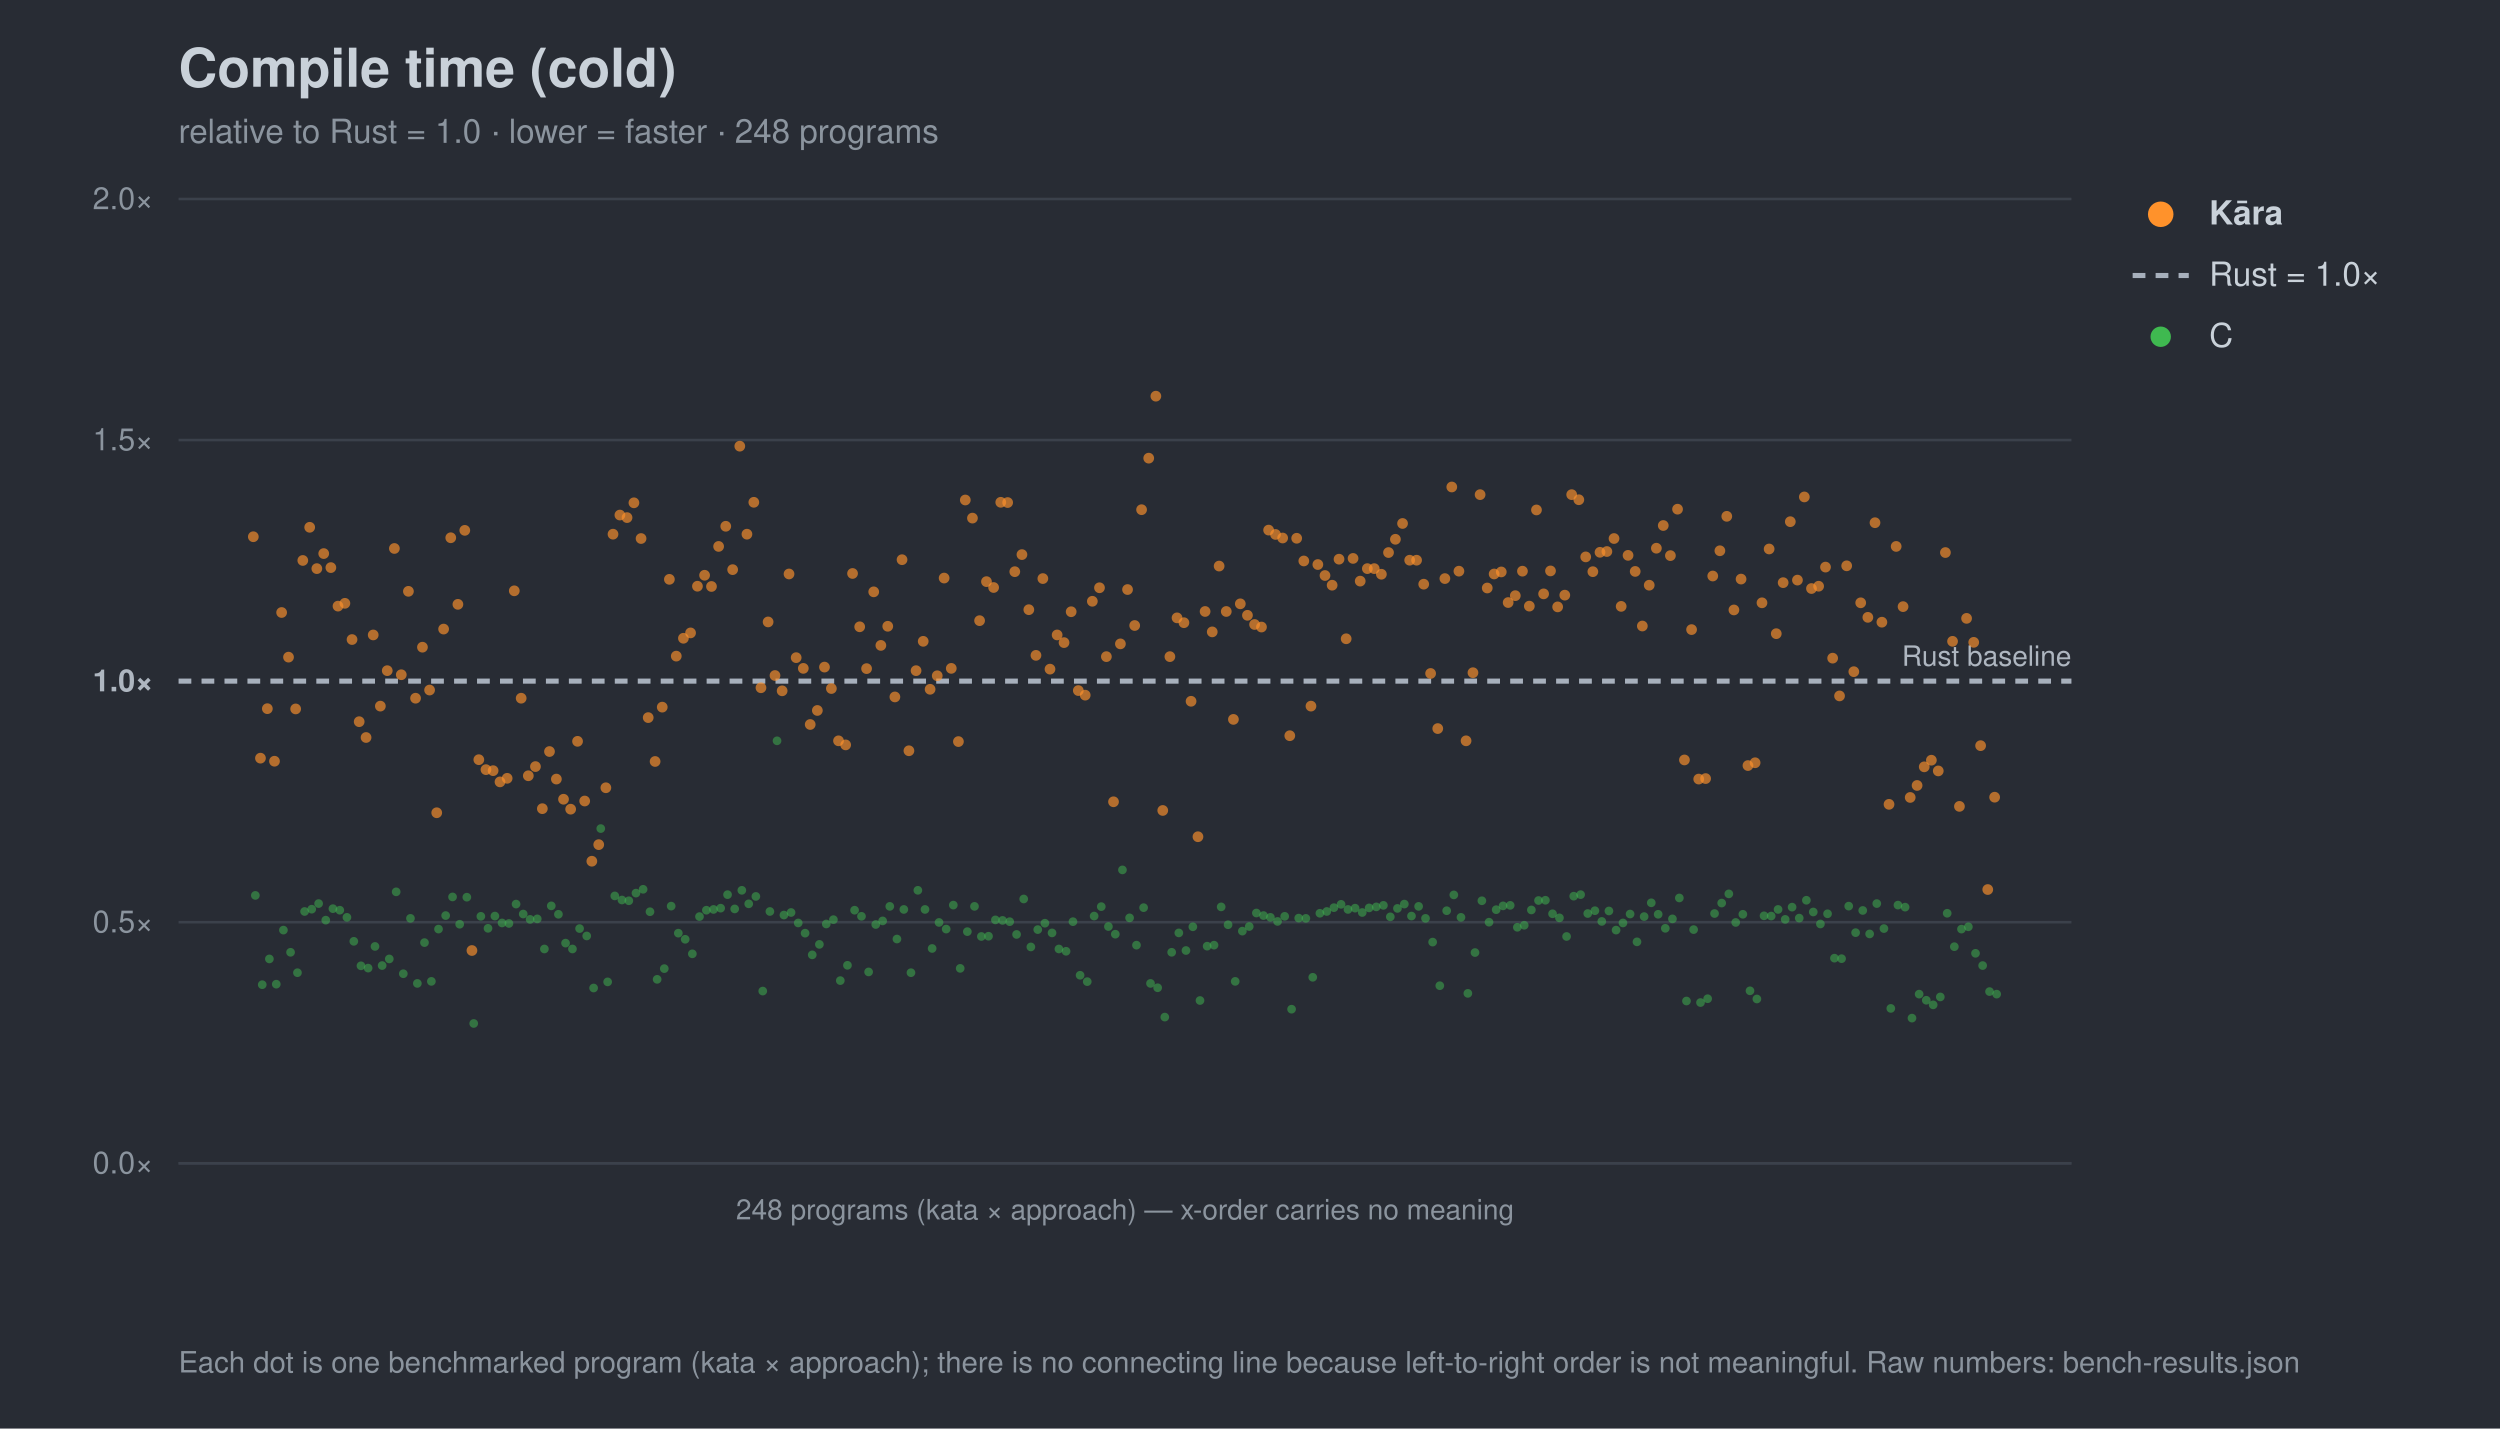
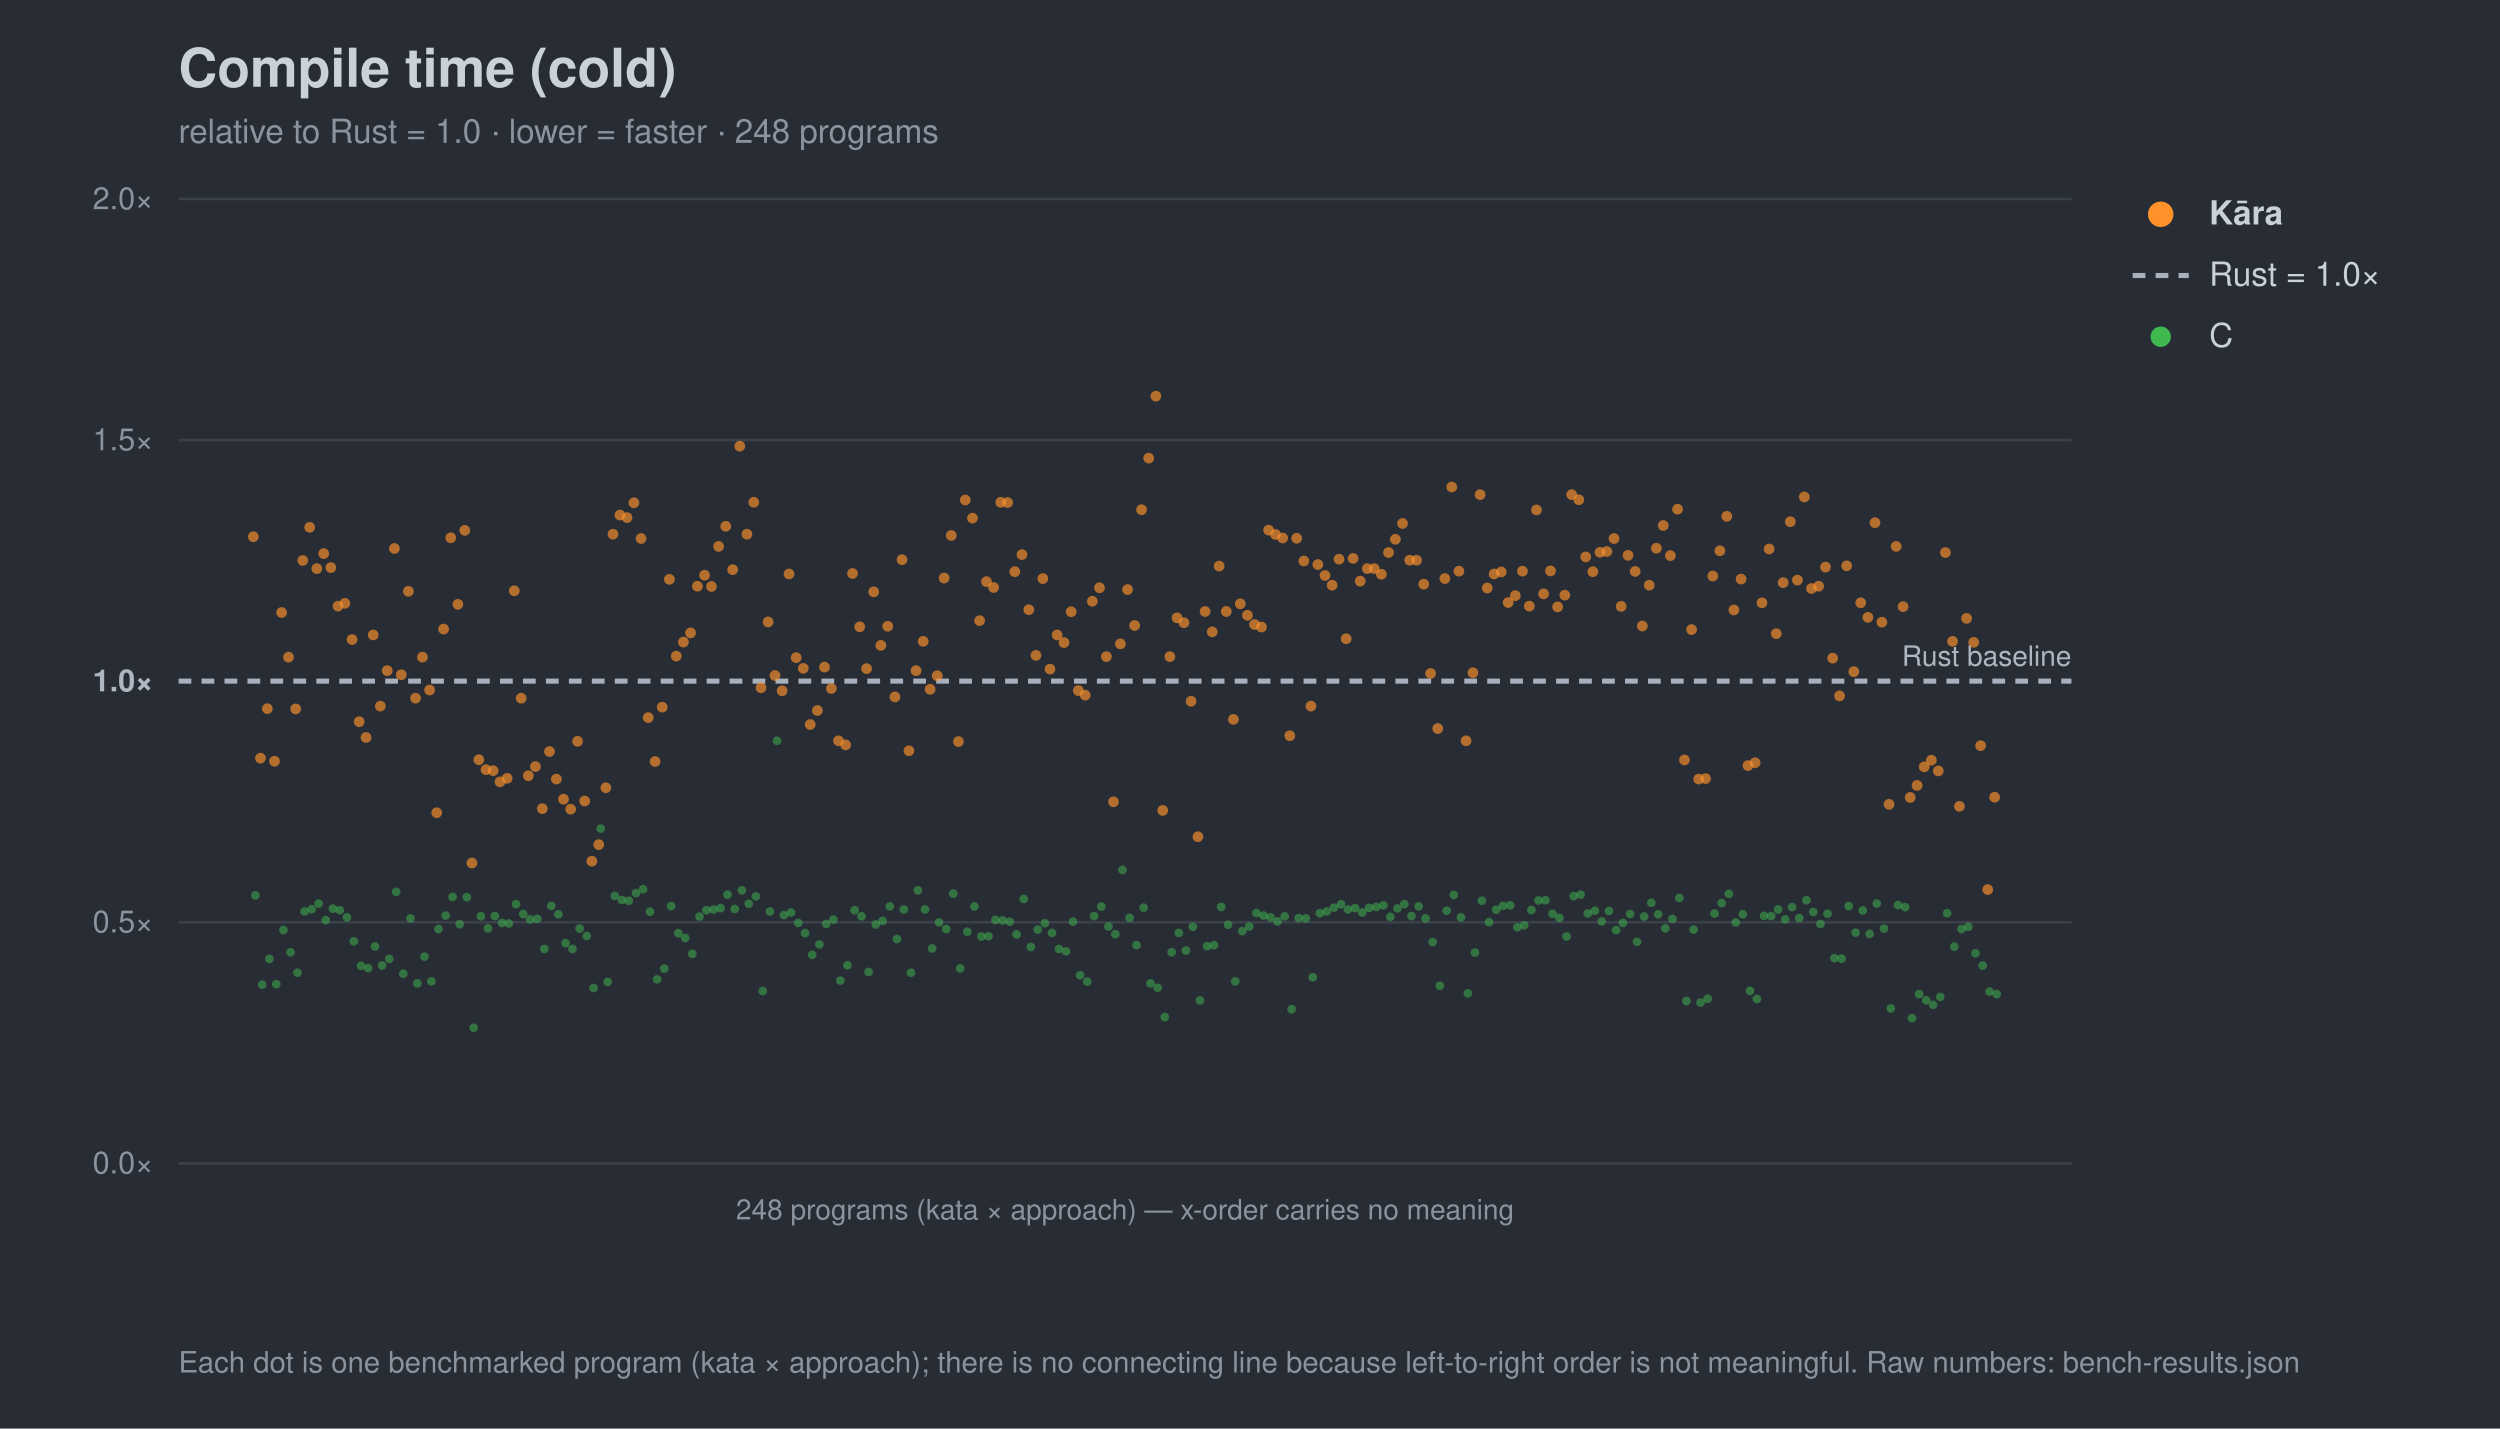
<svg xmlns="http://www.w3.org/2000/svg" width="980" height="560" viewBox="0 0 980 560" font-family="-apple-system,Segoe UI,Helvetica,Arial,sans-serif">
  <rect width="980" height="560" fill="#282c34" />
  <text x="70" y="34" font-size="21" font-weight="700" fill="#c9d1d9">Compile time (cold)</text>
  <text x="70" y="56" font-size="13" fill="#8b949e">relative to Rust = 1.0 · lower = faster · 248 programs</text>
  <line x1="70" y1="456.0" x2="812" y2="456.0" stroke="#3b414b" stroke-width="1" />
  <text x="60" y="460.0" font-size="12" text-anchor="end" fill="#8b949e">0.0×</text>
  <line x1="70" y1="361.5" x2="812" y2="361.5" stroke="#3b414b" stroke-width="1" />
  <text x="60" y="365.5" font-size="12" text-anchor="end" fill="#8b949e">0.5×</text>
  <line x1="70" y1="267.0" x2="812" y2="267.0" stroke="#a7b0bc" stroke-width="2" stroke-dasharray="5 4" />
  <text x="60" y="271.0" font-size="12" text-anchor="end" fill="#aeb6c0" font-weight="700">1.0×</text>
  <line x1="70" y1="172.5" x2="812" y2="172.5" stroke="#3b414b" stroke-width="1" />
  <text x="60" y="176.5" font-size="12" text-anchor="end" fill="#8b949e">1.5×</text>
  <line x1="70" y1="78.0" x2="812" y2="78.0" stroke="#3b414b" stroke-width="1" />
  <text x="60" y="82.0" font-size="12" text-anchor="end" fill="#8b949e">2.0×</text>
  <text x="812" y="261.0" font-size="11" text-anchor="end" fill="#aeb6c0">Rust baseline</text>
  <line x1="70" y1="456" x2="812" y2="456" stroke="#3b414b" />
  <text x="441.0" y="478" font-size="11" text-anchor="middle" fill="#8b949e">248 programs (kata × approach) — x-order carries no meaning</text>
  <circle cx="100.1" cy="351.0" r="1.7" fill="#3fb950" opacity="0.5" />
  <circle cx="102.8" cy="386.0" r="1.7" fill="#3fb950" opacity="0.5" />
  <circle cx="105.6" cy="375.9" r="1.7" fill="#3fb950" opacity="0.5" />
  <circle cx="108.3" cy="385.8" r="1.7" fill="#3fb950" opacity="0.5" />
  <circle cx="111.1" cy="364.6" r="1.7" fill="#3fb950" opacity="0.5" />
  <circle cx="113.9" cy="373.3" r="1.7" fill="#3fb950" opacity="0.5" />
  <circle cx="116.6" cy="381.3" r="1.7" fill="#3fb950" opacity="0.5" />
  <circle cx="119.4" cy="357.3" r="1.7" fill="#3fb950" opacity="0.5" />
  <circle cx="122.2" cy="356.4" r="1.7" fill="#3fb950" opacity="0.5" />
  <circle cx="124.9" cy="354.2" r="1.7" fill="#3fb950" opacity="0.5" />
  <circle cx="127.7" cy="360.7" r="1.7" fill="#3fb950" opacity="0.5" />
  <circle cx="130.5" cy="356.2" r="1.7" fill="#3fb950" opacity="0.5" />
  <circle cx="133.2" cy="356.8" r="1.7" fill="#3fb950" opacity="0.5" />
  <circle cx="136.0" cy="359.6" r="1.7" fill="#3fb950" opacity="0.5" />
  <circle cx="138.7" cy="369.0" r="1.7" fill="#3fb950" opacity="0.5" />
  <circle cx="141.5" cy="378.6" r="1.7" fill="#3fb950" opacity="0.5" />
  <circle cx="144.3" cy="379.5" r="1.7" fill="#3fb950" opacity="0.5" />
  <circle cx="147.0" cy="371.0" r="1.7" fill="#3fb950" opacity="0.5" />
  <circle cx="149.8" cy="378.5" r="1.7" fill="#3fb950" opacity="0.5" />
  <circle cx="152.6" cy="375.9" r="1.7" fill="#3fb950" opacity="0.5" />
  <circle cx="155.3" cy="349.6" r="1.7" fill="#3fb950" opacity="0.5" />
  <circle cx="158.1" cy="381.7" r="1.7" fill="#3fb950" opacity="0.5" />
  <circle cx="160.9" cy="360.0" r="1.7" fill="#3fb950" opacity="0.5" />
  <circle cx="163.6" cy="385.5" r="1.7" fill="#3fb950" opacity="0.5" />
-   <circle cx="166.4" cy="369.5" r="1.7" fill="#3fb950" opacity="0.5" />
+   <circle cx="166.4" cy="375.0" r="1.7" fill="#3fb950" opacity="0.5" />
  <circle cx="169.1" cy="384.7" r="1.7" fill="#3fb950" opacity="0.5" />
  <circle cx="171.9" cy="364.2" r="1.7" fill="#3fb950" opacity="0.5" />
  <circle cx="174.7" cy="358.9" r="1.7" fill="#3fb950" opacity="0.5" />
  <circle cx="177.4" cy="351.6" r="1.7" fill="#3fb950" opacity="0.5" />
  <circle cx="180.2" cy="362.3" r="1.7" fill="#3fb950" opacity="0.5" />
  <circle cx="183.0" cy="351.7" r="1.7" fill="#3fb950" opacity="0.5" />
-   <circle cx="185.7" cy="401.2" r="1.7" fill="#3fb950" opacity="0.5" />
+   <circle cx="185.7" cy="402.9" r="1.7" fill="#3fb950" opacity="0.5" />
  <circle cx="188.5" cy="359.2" r="1.7" fill="#3fb950" opacity="0.5" />
  <circle cx="191.3" cy="363.9" r="1.7" fill="#3fb950" opacity="0.5" />
  <circle cx="194.0" cy="359.1" r="1.7" fill="#3fb950" opacity="0.5" />
  <circle cx="196.8" cy="361.8" r="1.7" fill="#3fb950" opacity="0.5" />
  <circle cx="199.5" cy="362.0" r="1.7" fill="#3fb950" opacity="0.5" />
  <circle cx="202.3" cy="354.4" r="1.7" fill="#3fb950" opacity="0.5" />
  <circle cx="205.1" cy="358.3" r="1.7" fill="#3fb950" opacity="0.5" />
  <circle cx="207.8" cy="360.4" r="1.7" fill="#3fb950" opacity="0.5" />
  <circle cx="210.6" cy="360.2" r="1.7" fill="#3fb950" opacity="0.5" />
  <circle cx="213.4" cy="372.0" r="1.7" fill="#3fb950" opacity="0.5" />
  <circle cx="216.1" cy="355.1" r="1.7" fill="#3fb950" opacity="0.5" />
  <circle cx="218.9" cy="358.4" r="1.7" fill="#3fb950" opacity="0.5" />
  <circle cx="221.7" cy="369.7" r="1.7" fill="#3fb950" opacity="0.5" />
  <circle cx="224.4" cy="372.0" r="1.7" fill="#3fb950" opacity="0.5" />
  <circle cx="227.2" cy="364.0" r="1.7" fill="#3fb950" opacity="0.5" />
  <circle cx="230.0" cy="366.9" r="1.7" fill="#3fb950" opacity="0.5" />
  <circle cx="232.7" cy="387.3" r="1.7" fill="#3fb950" opacity="0.5" />
  <circle cx="235.5" cy="324.8" r="1.7" fill="#3fb950" opacity="0.5" />
  <circle cx="238.2" cy="384.9" r="1.7" fill="#3fb950" opacity="0.5" />
  <circle cx="241.0" cy="351.2" r="1.7" fill="#3fb950" opacity="0.5" />
  <circle cx="243.8" cy="352.8" r="1.7" fill="#3fb950" opacity="0.5" />
  <circle cx="246.5" cy="353.1" r="1.7" fill="#3fb950" opacity="0.5" />
  <circle cx="249.3" cy="350.1" r="1.7" fill="#3fb950" opacity="0.5" />
  <circle cx="252.1" cy="348.6" r="1.7" fill="#3fb950" opacity="0.5" />
  <circle cx="254.8" cy="357.4" r="1.7" fill="#3fb950" opacity="0.5" />
  <circle cx="257.6" cy="383.9" r="1.7" fill="#3fb950" opacity="0.5" />
  <circle cx="260.4" cy="379.7" r="1.7" fill="#3fb950" opacity="0.5" />
  <circle cx="263.1" cy="355.2" r="1.7" fill="#3fb950" opacity="0.5" />
  <circle cx="265.9" cy="365.8" r="1.7" fill="#3fb950" opacity="0.5" />
-   <circle cx="268.6" cy="368.2" r="1.7" fill="#3fb950" opacity="0.5" />
+   <circle cx="268.6" cy="367.7" r="1.7" fill="#3fb950" opacity="0.5" />
  <circle cx="271.4" cy="373.9" r="1.7" fill="#3fb950" opacity="0.5" />
  <circle cx="274.2" cy="359.3" r="1.7" fill="#3fb950" opacity="0.5" />
  <circle cx="276.9" cy="356.8" r="1.7" fill="#3fb950" opacity="0.5" />
  <circle cx="279.7" cy="356.5" r="1.7" fill="#3fb950" opacity="0.5" />
  <circle cx="282.5" cy="356.0" r="1.7" fill="#3fb950" opacity="0.5" />
  <circle cx="285.2" cy="350.7" r="1.7" fill="#3fb950" opacity="0.5" />
  <circle cx="288.0" cy="356.3" r="1.7" fill="#3fb950" opacity="0.5" />
  <circle cx="290.8" cy="349.0" r="1.7" fill="#3fb950" opacity="0.5" />
  <circle cx="293.5" cy="354.3" r="1.7" fill="#3fb950" opacity="0.5" />
  <circle cx="296.3" cy="351.4" r="1.7" fill="#3fb950" opacity="0.5" />
  <circle cx="299.0" cy="388.5" r="1.7" fill="#3fb950" opacity="0.5" />
  <circle cx="301.8" cy="357.3" r="1.7" fill="#3fb950" opacity="0.5" />
  <circle cx="304.6" cy="290.4" r="1.7" fill="#3fb950" opacity="0.5" />
  <circle cx="307.3" cy="358.7" r="1.7" fill="#3fb950" opacity="0.5" />
  <circle cx="310.1" cy="357.7" r="1.7" fill="#3fb950" opacity="0.5" />
  <circle cx="312.9" cy="361.8" r="1.7" fill="#3fb950" opacity="0.5" />
  <circle cx="315.6" cy="365.8" r="1.7" fill="#3fb950" opacity="0.5" />
  <circle cx="318.4" cy="374.3" r="1.7" fill="#3fb950" opacity="0.5" />
  <circle cx="321.2" cy="370.2" r="1.7" fill="#3fb950" opacity="0.5" />
  <circle cx="323.9" cy="362.2" r="1.7" fill="#3fb950" opacity="0.5" />
  <circle cx="326.7" cy="360.5" r="1.7" fill="#3fb950" opacity="0.5" />
  <circle cx="329.4" cy="384.4" r="1.7" fill="#3fb950" opacity="0.5" />
  <circle cx="332.2" cy="378.4" r="1.7" fill="#3fb950" opacity="0.5" />
  <circle cx="335.0" cy="356.8" r="1.7" fill="#3fb950" opacity="0.5" />
  <circle cx="337.7" cy="359.2" r="1.7" fill="#3fb950" opacity="0.5" />
  <circle cx="340.5" cy="381.0" r="1.7" fill="#3fb950" opacity="0.5" />
  <circle cx="343.3" cy="362.4" r="1.7" fill="#3fb950" opacity="0.5" />
  <circle cx="346.0" cy="361.0" r="1.7" fill="#3fb950" opacity="0.5" />
  <circle cx="348.8" cy="355.3" r="1.7" fill="#3fb950" opacity="0.5" />
  <circle cx="351.6" cy="368.1" r="1.7" fill="#3fb950" opacity="0.5" />
  <circle cx="354.3" cy="356.5" r="1.7" fill="#3fb950" opacity="0.5" />
  <circle cx="357.1" cy="381.3" r="1.7" fill="#3fb950" opacity="0.5" />
  <circle cx="359.8" cy="349.0" r="1.7" fill="#3fb950" opacity="0.5" />
  <circle cx="362.6" cy="356.5" r="1.7" fill="#3fb950" opacity="0.5" />
  <circle cx="365.4" cy="371.8" r="1.7" fill="#3fb950" opacity="0.5" />
  <circle cx="368.1" cy="361.6" r="1.7" fill="#3fb950" opacity="0.5" />
  <circle cx="370.9" cy="364.2" r="1.7" fill="#3fb950" opacity="0.5" />
-   <circle cx="373.7" cy="354.8" r="1.7" fill="#3fb950" opacity="0.5" />
+   <circle cx="373.7" cy="350.3" r="1.7" fill="#3fb950" opacity="0.5" />
  <circle cx="376.4" cy="379.6" r="1.7" fill="#3fb950" opacity="0.5" />
  <circle cx="379.2" cy="365.2" r="1.7" fill="#3fb950" opacity="0.5" />
  <circle cx="382.0" cy="355.3" r="1.7" fill="#3fb950" opacity="0.5" />
  <circle cx="384.7" cy="367.1" r="1.7" fill="#3fb950" opacity="0.5" />
  <circle cx="387.5" cy="367.0" r="1.7" fill="#3fb950" opacity="0.5" />
  <circle cx="390.2" cy="360.6" r="1.7" fill="#3fb950" opacity="0.5" />
  <circle cx="393.0" cy="360.8" r="1.7" fill="#3fb950" opacity="0.5" />
  <circle cx="395.8" cy="361.3" r="1.7" fill="#3fb950" opacity="0.5" />
  <circle cx="398.5" cy="366.3" r="1.7" fill="#3fb950" opacity="0.5" />
  <circle cx="401.3" cy="352.4" r="1.7" fill="#3fb950" opacity="0.5" />
  <circle cx="404.1" cy="371.2" r="1.7" fill="#3fb950" opacity="0.5" />
  <circle cx="406.8" cy="364.4" r="1.7" fill="#3fb950" opacity="0.5" />
  <circle cx="409.6" cy="361.9" r="1.7" fill="#3fb950" opacity="0.5" />
  <circle cx="412.4" cy="365.7" r="1.7" fill="#3fb950" opacity="0.5" />
  <circle cx="415.1" cy="372.0" r="1.7" fill="#3fb950" opacity="0.5" />
  <circle cx="417.9" cy="372.9" r="1.7" fill="#3fb950" opacity="0.5" />
  <circle cx="420.6" cy="361.3" r="1.7" fill="#3fb950" opacity="0.5" />
  <circle cx="423.4" cy="382.3" r="1.7" fill="#3fb950" opacity="0.5" />
  <circle cx="426.2" cy="384.8" r="1.7" fill="#3fb950" opacity="0.5" />
  <circle cx="428.9" cy="359.1" r="1.7" fill="#3fb950" opacity="0.5" />
  <circle cx="431.7" cy="355.4" r="1.7" fill="#3fb950" opacity="0.5" />
  <circle cx="434.5" cy="363.2" r="1.7" fill="#3fb950" opacity="0.5" />
  <circle cx="437.2" cy="366.2" r="1.7" fill="#3fb950" opacity="0.5" />
  <circle cx="440.0" cy="341.0" r="1.7" fill="#3fb950" opacity="0.5" />
  <circle cx="442.8" cy="359.8" r="1.7" fill="#3fb950" opacity="0.5" />
  <circle cx="445.5" cy="370.5" r="1.7" fill="#3fb950" opacity="0.5" />
  <circle cx="448.3" cy="355.8" r="1.7" fill="#3fb950" opacity="0.5" />
  <circle cx="451.0" cy="385.5" r="1.7" fill="#3fb950" opacity="0.5" />
  <circle cx="453.8" cy="387.2" r="1.7" fill="#3fb950" opacity="0.5" />
  <circle cx="456.6" cy="398.7" r="1.7" fill="#3fb950" opacity="0.5" />
  <circle cx="459.3" cy="373.3" r="1.7" fill="#3fb950" opacity="0.5" />
  <circle cx="462.1" cy="365.7" r="1.7" fill="#3fb950" opacity="0.5" />
  <circle cx="464.9" cy="372.6" r="1.7" fill="#3fb950" opacity="0.5" />
  <circle cx="467.6" cy="363.3" r="1.7" fill="#3fb950" opacity="0.5" />
  <circle cx="470.4" cy="392.2" r="1.7" fill="#3fb950" opacity="0.5" />
  <circle cx="473.2" cy="370.9" r="1.7" fill="#3fb950" opacity="0.5" />
  <circle cx="475.9" cy="370.5" r="1.7" fill="#3fb950" opacity="0.5" />
  <circle cx="478.7" cy="355.5" r="1.7" fill="#3fb950" opacity="0.5" />
  <circle cx="481.4" cy="362.5" r="1.7" fill="#3fb950" opacity="0.5" />
  <circle cx="484.2" cy="384.7" r="1.7" fill="#3fb950" opacity="0.5" />
  <circle cx="487.0" cy="365.0" r="1.7" fill="#3fb950" opacity="0.5" />
  <circle cx="489.7" cy="363.2" r="1.7" fill="#3fb950" opacity="0.5" />
  <circle cx="492.5" cy="357.9" r="1.7" fill="#3fb950" opacity="0.5" />
  <circle cx="495.3" cy="358.9" r="1.7" fill="#3fb950" opacity="0.5" />
  <circle cx="498.0" cy="359.6" r="1.7" fill="#3fb950" opacity="0.5" />
  <circle cx="500.8" cy="361.2" r="1.7" fill="#3fb950" opacity="0.5" />
  <circle cx="503.6" cy="359.2" r="1.7" fill="#3fb950" opacity="0.5" />
  <circle cx="506.3" cy="395.6" r="1.7" fill="#3fb950" opacity="0.5" />
  <circle cx="509.1" cy="359.9" r="1.7" fill="#3fb950" opacity="0.5" />
  <circle cx="511.9" cy="360.0" r="1.7" fill="#3fb950" opacity="0.5" />
  <circle cx="514.6" cy="383.1" r="1.7" fill="#3fb950" opacity="0.5" />
  <circle cx="517.4" cy="358.0" r="1.7" fill="#3fb950" opacity="0.5" />
  <circle cx="520.1" cy="357.3" r="1.7" fill="#3fb950" opacity="0.5" />
  <circle cx="522.9" cy="355.8" r="1.7" fill="#3fb950" opacity="0.5" />
  <circle cx="525.7" cy="354.5" r="1.7" fill="#3fb950" opacity="0.5" />
  <circle cx="528.4" cy="356.5" r="1.7" fill="#3fb950" opacity="0.5" />
  <circle cx="531.2" cy="356.0" r="1.7" fill="#3fb950" opacity="0.5" />
  <circle cx="534.0" cy="357.7" r="1.7" fill="#3fb950" opacity="0.5" />
  <circle cx="536.7" cy="355.9" r="1.7" fill="#3fb950" opacity="0.5" />
  <circle cx="539.5" cy="355.5" r="1.7" fill="#3fb950" opacity="0.5" />
  <circle cx="542.3" cy="354.9" r="1.7" fill="#3fb950" opacity="0.5" />
  <circle cx="545.0" cy="359.4" r="1.7" fill="#3fb950" opacity="0.5" />
  <circle cx="547.8" cy="356.1" r="1.7" fill="#3fb950" opacity="0.5" />
  <circle cx="550.5" cy="354.4" r="1.7" fill="#3fb950" opacity="0.5" />
  <circle cx="553.3" cy="359.1" r="1.7" fill="#3fb950" opacity="0.5" />
  <circle cx="556.1" cy="355.3" r="1.7" fill="#3fb950" opacity="0.5" />
  <circle cx="558.8" cy="360.0" r="1.7" fill="#3fb950" opacity="0.5" />
  <circle cx="561.6" cy="369.3" r="1.7" fill="#3fb950" opacity="0.5" />
  <circle cx="564.4" cy="386.4" r="1.7" fill="#3fb950" opacity="0.5" />
  <circle cx="567.1" cy="357.0" r="1.7" fill="#3fb950" opacity="0.5" />
  <circle cx="569.9" cy="350.8" r="1.7" fill="#3fb950" opacity="0.5" />
  <circle cx="572.7" cy="359.6" r="1.7" fill="#3fb950" opacity="0.5" />
  <circle cx="575.4" cy="389.4" r="1.7" fill="#3fb950" opacity="0.5" />
  <circle cx="578.2" cy="373.4" r="1.7" fill="#3fb950" opacity="0.5" />
  <circle cx="580.9" cy="353.1" r="1.7" fill="#3fb950" opacity="0.5" />
  <circle cx="583.7" cy="361.5" r="1.7" fill="#3fb950" opacity="0.5" />
  <circle cx="586.5" cy="356.6" r="1.7" fill="#3fb950" opacity="0.5" />
  <circle cx="589.2" cy="355.1" r="1.7" fill="#3fb950" opacity="0.5" />
  <circle cx="592.0" cy="354.9" r="1.7" fill="#3fb950" opacity="0.5" />
  <circle cx="594.8" cy="363.5" r="1.7" fill="#3fb950" opacity="0.5" />
  <circle cx="597.5" cy="362.7" r="1.7" fill="#3fb950" opacity="0.5" />
  <circle cx="600.3" cy="356.7" r="1.7" fill="#3fb950" opacity="0.5" />
  <circle cx="603.1" cy="353.0" r="1.7" fill="#3fb950" opacity="0.5" />
  <circle cx="605.8" cy="352.9" r="1.7" fill="#3fb950" opacity="0.5" />
  <circle cx="608.6" cy="358.2" r="1.7" fill="#3fb950" opacity="0.5" />
  <circle cx="611.3" cy="359.8" r="1.7" fill="#3fb950" opacity="0.5" />
  <circle cx="614.1" cy="367.1" r="1.7" fill="#3fb950" opacity="0.5" />
  <circle cx="616.9" cy="351.3" r="1.7" fill="#3fb950" opacity="0.5" />
  <circle cx="619.6" cy="350.7" r="1.7" fill="#3fb950" opacity="0.5" />
  <circle cx="622.4" cy="358.1" r="1.7" fill="#3fb950" opacity="0.5" />
  <circle cx="625.2" cy="357.0" r="1.7" fill="#3fb950" opacity="0.5" />
  <circle cx="627.9" cy="361.2" r="1.7" fill="#3fb950" opacity="0.5" />
  <circle cx="630.7" cy="357.1" r="1.7" fill="#3fb950" opacity="0.5" />
  <circle cx="633.5" cy="364.6" r="1.7" fill="#3fb950" opacity="0.5" />
  <circle cx="636.2" cy="361.8" r="1.7" fill="#3fb950" opacity="0.5" />
  <circle cx="639.0" cy="358.3" r="1.7" fill="#3fb950" opacity="0.5" />
  <circle cx="641.7" cy="369.2" r="1.7" fill="#3fb950" opacity="0.5" />
  <circle cx="644.5" cy="359.3" r="1.7" fill="#3fb950" opacity="0.5" />
  <circle cx="647.3" cy="353.9" r="1.7" fill="#3fb950" opacity="0.5" />
  <circle cx="650.0" cy="358.4" r="1.7" fill="#3fb950" opacity="0.5" />
  <circle cx="652.8" cy="363.9" r="1.7" fill="#3fb950" opacity="0.5" />
  <circle cx="655.6" cy="360.2" r="1.7" fill="#3fb950" opacity="0.5" />
  <circle cx="658.3" cy="352.0" r="1.7" fill="#3fb950" opacity="0.5" />
  <circle cx="661.1" cy="392.4" r="1.7" fill="#3fb950" opacity="0.5" />
  <circle cx="663.9" cy="364.4" r="1.7" fill="#3fb950" opacity="0.5" />
  <circle cx="666.6" cy="393.0" r="1.7" fill="#3fb950" opacity="0.5" />
  <circle cx="669.4" cy="391.5" r="1.7" fill="#3fb950" opacity="0.5" />
  <circle cx="672.1" cy="358.1" r="1.7" fill="#3fb950" opacity="0.5" />
  <circle cx="674.9" cy="354.0" r="1.7" fill="#3fb950" opacity="0.5" />
  <circle cx="677.7" cy="350.4" r="1.7" fill="#3fb950" opacity="0.5" />
  <circle cx="680.4" cy="361.6" r="1.7" fill="#3fb950" opacity="0.5" />
  <circle cx="683.2" cy="358.4" r="1.7" fill="#3fb950" opacity="0.5" />
  <circle cx="686.0" cy="388.4" r="1.7" fill="#3fb950" opacity="0.5" />
  <circle cx="688.7" cy="391.6" r="1.7" fill="#3fb950" opacity="0.5" />
  <circle cx="691.5" cy="359.0" r="1.7" fill="#3fb950" opacity="0.5" />
  <circle cx="694.3" cy="359.1" r="1.7" fill="#3fb950" opacity="0.5" />
  <circle cx="697.0" cy="356.5" r="1.7" fill="#3fb950" opacity="0.5" />
  <circle cx="699.8" cy="360.4" r="1.7" fill="#3fb950" opacity="0.5" />
  <circle cx="702.5" cy="355.6" r="1.7" fill="#3fb950" opacity="0.5" />
  <circle cx="705.3" cy="359.9" r="1.7" fill="#3fb950" opacity="0.5" />
  <circle cx="708.1" cy="352.9" r="1.7" fill="#3fb950" opacity="0.5" />
  <circle cx="710.8" cy="357.5" r="1.7" fill="#3fb950" opacity="0.5" />
  <circle cx="713.6" cy="362.2" r="1.7" fill="#3fb950" opacity="0.5" />
  <circle cx="716.4" cy="358.2" r="1.7" fill="#3fb950" opacity="0.5" />
  <circle cx="719.1" cy="375.6" r="1.7" fill="#3fb950" opacity="0.5" />
  <circle cx="721.9" cy="375.8" r="1.7" fill="#3fb950" opacity="0.5" />
  <circle cx="724.7" cy="355.2" r="1.7" fill="#3fb950" opacity="0.5" />
  <circle cx="727.4" cy="365.6" r="1.7" fill="#3fb950" opacity="0.5" />
  <circle cx="730.2" cy="356.9" r="1.7" fill="#3fb950" opacity="0.5" />
  <circle cx="732.9" cy="366.1" r="1.7" fill="#3fb950" opacity="0.5" />
  <circle cx="735.7" cy="354.2" r="1.7" fill="#3fb950" opacity="0.5" />
  <circle cx="738.5" cy="364.0" r="1.7" fill="#3fb950" opacity="0.5" />
  <circle cx="741.2" cy="395.3" r="1.7" fill="#3fb950" opacity="0.5" />
  <circle cx="744.0" cy="354.8" r="1.7" fill="#3fb950" opacity="0.5" />
  <circle cx="746.8" cy="355.6" r="1.7" fill="#3fb950" opacity="0.5" />
  <circle cx="749.5" cy="399.1" r="1.7" fill="#3fb950" opacity="0.5" />
  <circle cx="752.3" cy="389.7" r="1.7" fill="#3fb950" opacity="0.5" />
  <circle cx="755.1" cy="392.1" r="1.7" fill="#3fb950" opacity="0.5" />
  <circle cx="757.8" cy="393.9" r="1.7" fill="#3fb950" opacity="0.5" />
  <circle cx="760.6" cy="390.8" r="1.7" fill="#3fb950" opacity="0.5" />
  <circle cx="763.3" cy="358.0" r="1.7" fill="#3fb950" opacity="0.5" />
  <circle cx="766.1" cy="371.1" r="1.7" fill="#3fb950" opacity="0.5" />
  <circle cx="768.9" cy="364.2" r="1.7" fill="#3fb950" opacity="0.5" />
  <circle cx="771.6" cy="363.3" r="1.7" fill="#3fb950" opacity="0.5" />
  <circle cx="774.4" cy="373.7" r="1.7" fill="#3fb950" opacity="0.5" />
  <circle cx="777.2" cy="378.5" r="1.7" fill="#3fb950" opacity="0.5" />
  <circle cx="779.9" cy="388.7" r="1.7" fill="#3fb950" opacity="0.5" />
  <circle cx="782.7" cy="389.7" r="1.7" fill="#3fb950" opacity="0.5" />
  <circle cx="99.3" cy="210.4" r="2.1" fill="#ff922b" opacity="0.65" />
  <circle cx="102.1" cy="297.2" r="2.1" fill="#ff922b" opacity="0.65" />
  <circle cx="104.8" cy="277.8" r="2.1" fill="#ff922b" opacity="0.65" />
  <circle cx="107.6" cy="298.4" r="2.1" fill="#ff922b" opacity="0.65" />
  <circle cx="110.4" cy="240.1" r="2.1" fill="#ff922b" opacity="0.65" />
  <circle cx="113.1" cy="257.6" r="2.1" fill="#ff922b" opacity="0.65" />
  <circle cx="115.9" cy="277.9" r="2.1" fill="#ff922b" opacity="0.65" />
  <circle cx="118.7" cy="219.7" r="2.1" fill="#ff922b" opacity="0.65" />
  <circle cx="121.4" cy="206.7" r="2.1" fill="#ff922b" opacity="0.65" />
  <circle cx="124.2" cy="222.9" r="2.1" fill="#ff922b" opacity="0.65" />
  <circle cx="126.9" cy="217.0" r="2.1" fill="#ff922b" opacity="0.65" />
  <circle cx="129.7" cy="222.5" r="2.1" fill="#ff922b" opacity="0.65" />
  <circle cx="132.5" cy="237.6" r="2.1" fill="#ff922b" opacity="0.65" />
  <circle cx="135.2" cy="236.5" r="2.1" fill="#ff922b" opacity="0.65" />
  <circle cx="138.0" cy="250.7" r="2.1" fill="#ff922b" opacity="0.65" />
  <circle cx="140.8" cy="282.9" r="2.1" fill="#ff922b" opacity="0.65" />
  <circle cx="143.5" cy="289.1" r="2.1" fill="#ff922b" opacity="0.65" />
  <circle cx="146.3" cy="248.9" r="2.1" fill="#ff922b" opacity="0.65" />
  <circle cx="149.1" cy="276.8" r="2.1" fill="#ff922b" opacity="0.65" />
  <circle cx="151.8" cy="262.9" r="2.1" fill="#ff922b" opacity="0.65" />
  <circle cx="154.6" cy="215.0" r="2.1" fill="#ff922b" opacity="0.65" />
  <circle cx="157.3" cy="264.5" r="2.1" fill="#ff922b" opacity="0.65" />
  <circle cx="160.1" cy="231.8" r="2.1" fill="#ff922b" opacity="0.65" />
  <circle cx="162.9" cy="273.7" r="2.1" fill="#ff922b" opacity="0.65" />
-   <circle cx="165.6" cy="253.7" r="2.1" fill="#ff922b" opacity="0.65" />
+   <circle cx="165.6" cy="257.6" r="2.1" fill="#ff922b" opacity="0.65" />
  <circle cx="168.4" cy="270.5" r="2.1" fill="#ff922b" opacity="0.65" />
  <circle cx="171.2" cy="318.6" r="2.1" fill="#ff922b" opacity="0.65" />
  <circle cx="173.9" cy="246.6" r="2.1" fill="#ff922b" opacity="0.65" />
  <circle cx="176.7" cy="210.8" r="2.1" fill="#ff922b" opacity="0.65" />
  <circle cx="179.5" cy="236.9" r="2.1" fill="#ff922b" opacity="0.65" />
  <circle cx="182.2" cy="207.9" r="2.1" fill="#ff922b" opacity="0.65" />
-   <circle cx="185.0" cy="372.6" r="2.1" fill="#ff922b" opacity="0.65" />
+   <circle cx="185.0" cy="338.3" r="2.1" fill="#ff922b" opacity="0.65" />
  <circle cx="187.7" cy="297.8" r="2.1" fill="#ff922b" opacity="0.65" />
  <circle cx="190.5" cy="301.7" r="2.1" fill="#ff922b" opacity="0.65" />
  <circle cx="193.3" cy="302.1" r="2.1" fill="#ff922b" opacity="0.65" />
  <circle cx="196.0" cy="306.5" r="2.1" fill="#ff922b" opacity="0.65" />
  <circle cx="198.8" cy="305.1" r="2.1" fill="#ff922b" opacity="0.65" />
  <circle cx="201.6" cy="231.6" r="2.1" fill="#ff922b" opacity="0.65" />
  <circle cx="204.3" cy="273.7" r="2.1" fill="#ff922b" opacity="0.65" />
  <circle cx="207.1" cy="304.1" r="2.1" fill="#ff922b" opacity="0.65" />
  <circle cx="209.9" cy="300.5" r="2.1" fill="#ff922b" opacity="0.65" />
  <circle cx="212.6" cy="317.0" r="2.1" fill="#ff922b" opacity="0.65" />
  <circle cx="215.4" cy="294.6" r="2.1" fill="#ff922b" opacity="0.65" />
  <circle cx="218.1" cy="305.4" r="2.1" fill="#ff922b" opacity="0.65" />
  <circle cx="220.9" cy="313.3" r="2.1" fill="#ff922b" opacity="0.65" />
  <circle cx="223.7" cy="317.2" r="2.1" fill="#ff922b" opacity="0.65" />
  <circle cx="226.4" cy="290.6" r="2.1" fill="#ff922b" opacity="0.65" />
  <circle cx="229.2" cy="314.0" r="2.1" fill="#ff922b" opacity="0.65" />
  <circle cx="232.0" cy="337.6" r="2.1" fill="#ff922b" opacity="0.65" />
  <circle cx="234.7" cy="331.1" r="2.1" fill="#ff922b" opacity="0.65" />
  <circle cx="237.5" cy="308.8" r="2.1" fill="#ff922b" opacity="0.65" />
  <circle cx="240.3" cy="209.4" r="2.1" fill="#ff922b" opacity="0.65" />
  <circle cx="243.0" cy="201.9" r="2.1" fill="#ff922b" opacity="0.65" />
  <circle cx="245.8" cy="202.9" r="2.1" fill="#ff922b" opacity="0.65" />
  <circle cx="248.5" cy="197.1" r="2.1" fill="#ff922b" opacity="0.65" />
  <circle cx="251.3" cy="211.1" r="2.1" fill="#ff922b" opacity="0.65" />
  <circle cx="254.1" cy="281.3" r="2.1" fill="#ff922b" opacity="0.65" />
  <circle cx="256.8" cy="298.5" r="2.1" fill="#ff922b" opacity="0.65" />
  <circle cx="259.6" cy="277.2" r="2.1" fill="#ff922b" opacity="0.65" />
  <circle cx="262.4" cy="227.1" r="2.1" fill="#ff922b" opacity="0.65" />
  <circle cx="265.1" cy="257.2" r="2.1" fill="#ff922b" opacity="0.65" />
-   <circle cx="267.9" cy="250.2" r="2.1" fill="#ff922b" opacity="0.65" />
+   <circle cx="267.9" cy="251.7" r="2.1" fill="#ff922b" opacity="0.65" />
  <circle cx="270.7" cy="248.1" r="2.1" fill="#ff922b" opacity="0.65" />
  <circle cx="273.4" cy="229.8" r="2.1" fill="#ff922b" opacity="0.65" />
  <circle cx="276.2" cy="225.5" r="2.1" fill="#ff922b" opacity="0.65" />
  <circle cx="278.9" cy="229.9" r="2.1" fill="#ff922b" opacity="0.65" />
  <circle cx="281.7" cy="214.2" r="2.1" fill="#ff922b" opacity="0.65" />
  <circle cx="284.5" cy="206.3" r="2.1" fill="#ff922b" opacity="0.65" />
  <circle cx="287.2" cy="223.3" r="2.1" fill="#ff922b" opacity="0.65" />
  <circle cx="290.0" cy="174.9" r="2.1" fill="#ff922b" opacity="0.65" />
  <circle cx="292.8" cy="209.4" r="2.1" fill="#ff922b" opacity="0.65" />
  <circle cx="295.5" cy="196.9" r="2.1" fill="#ff922b" opacity="0.65" />
  <circle cx="298.3" cy="269.6" r="2.1" fill="#ff922b" opacity="0.65" />
  <circle cx="301.1" cy="243.8" r="2.1" fill="#ff922b" opacity="0.65" />
  <circle cx="303.8" cy="264.8" r="2.1" fill="#ff922b" opacity="0.65" />
  <circle cx="306.6" cy="270.8" r="2.1" fill="#ff922b" opacity="0.65" />
  <circle cx="309.3" cy="225.0" r="2.1" fill="#ff922b" opacity="0.65" />
  <circle cx="312.1" cy="257.8" r="2.1" fill="#ff922b" opacity="0.65" />
  <circle cx="314.9" cy="262.0" r="2.1" fill="#ff922b" opacity="0.65" />
  <circle cx="317.6" cy="284.0" r="2.1" fill="#ff922b" opacity="0.65" />
  <circle cx="320.4" cy="278.5" r="2.1" fill="#ff922b" opacity="0.65" />
  <circle cx="323.2" cy="261.5" r="2.1" fill="#ff922b" opacity="0.65" />
  <circle cx="325.9" cy="269.9" r="2.1" fill="#ff922b" opacity="0.65" />
  <circle cx="328.7" cy="290.4" r="2.1" fill="#ff922b" opacity="0.65" />
  <circle cx="331.5" cy="292.0" r="2.1" fill="#ff922b" opacity="0.65" />
  <circle cx="334.2" cy="224.8" r="2.1" fill="#ff922b" opacity="0.65" />
  <circle cx="337.0" cy="245.7" r="2.1" fill="#ff922b" opacity="0.65" />
  <circle cx="339.7" cy="262.1" r="2.1" fill="#ff922b" opacity="0.65" />
  <circle cx="342.5" cy="232.0" r="2.1" fill="#ff922b" opacity="0.65" />
  <circle cx="345.3" cy="253.0" r="2.1" fill="#ff922b" opacity="0.65" />
  <circle cx="348.0" cy="245.5" r="2.1" fill="#ff922b" opacity="0.65" />
  <circle cx="350.8" cy="273.2" r="2.1" fill="#ff922b" opacity="0.65" />
  <circle cx="353.6" cy="219.4" r="2.1" fill="#ff922b" opacity="0.65" />
  <circle cx="356.3" cy="294.3" r="2.1" fill="#ff922b" opacity="0.65" />
  <circle cx="359.1" cy="262.9" r="2.1" fill="#ff922b" opacity="0.65" />
  <circle cx="361.9" cy="251.4" r="2.1" fill="#ff922b" opacity="0.65" />
  <circle cx="364.6" cy="270.2" r="2.1" fill="#ff922b" opacity="0.65" />
  <circle cx="367.4" cy="264.9" r="2.1" fill="#ff922b" opacity="0.65" />
  <circle cx="370.1" cy="226.6" r="2.1" fill="#ff922b" opacity="0.65" />
-   <circle cx="372.9" cy="262.0" r="2.1" fill="#ff922b" opacity="0.65" />
+   <circle cx="372.9" cy="209.9" r="2.1" fill="#ff922b" opacity="0.65" />
  <circle cx="375.7" cy="290.7" r="2.1" fill="#ff922b" opacity="0.65" />
  <circle cx="378.4" cy="196.0" r="2.1" fill="#ff922b" opacity="0.65" />
  <circle cx="381.2" cy="203.1" r="2.1" fill="#ff922b" opacity="0.65" />
  <circle cx="384.0" cy="243.3" r="2.1" fill="#ff922b" opacity="0.65" />
  <circle cx="386.7" cy="228.0" r="2.1" fill="#ff922b" opacity="0.65" />
  <circle cx="389.5" cy="230.3" r="2.1" fill="#ff922b" opacity="0.65" />
  <circle cx="392.3" cy="196.9" r="2.1" fill="#ff922b" opacity="0.65" />
  <circle cx="395.0" cy="197.0" r="2.1" fill="#ff922b" opacity="0.65" />
  <circle cx="397.8" cy="224.1" r="2.1" fill="#ff922b" opacity="0.65" />
  <circle cx="400.6" cy="217.4" r="2.1" fill="#ff922b" opacity="0.65" />
  <circle cx="403.3" cy="239.0" r="2.1" fill="#ff922b" opacity="0.65" />
  <circle cx="406.1" cy="256.9" r="2.1" fill="#ff922b" opacity="0.65" />
  <circle cx="408.8" cy="226.8" r="2.1" fill="#ff922b" opacity="0.65" />
  <circle cx="411.6" cy="262.3" r="2.1" fill="#ff922b" opacity="0.65" />
  <circle cx="414.4" cy="248.9" r="2.1" fill="#ff922b" opacity="0.65" />
  <circle cx="417.1" cy="251.9" r="2.1" fill="#ff922b" opacity="0.65" />
  <circle cx="419.9" cy="239.8" r="2.1" fill="#ff922b" opacity="0.65" />
  <circle cx="422.7" cy="270.7" r="2.1" fill="#ff922b" opacity="0.65" />
  <circle cx="425.4" cy="272.5" r="2.1" fill="#ff922b" opacity="0.65" />
  <circle cx="428.2" cy="235.7" r="2.1" fill="#ff922b" opacity="0.65" />
  <circle cx="431.0" cy="230.4" r="2.1" fill="#ff922b" opacity="0.65" />
  <circle cx="433.7" cy="257.4" r="2.1" fill="#ff922b" opacity="0.65" />
  <circle cx="436.5" cy="314.3" r="2.1" fill="#ff922b" opacity="0.65" />
  <circle cx="439.2" cy="252.4" r="2.1" fill="#ff922b" opacity="0.65" />
  <circle cx="442.0" cy="231.1" r="2.1" fill="#ff922b" opacity="0.65" />
  <circle cx="444.8" cy="245.2" r="2.1" fill="#ff922b" opacity="0.65" />
  <circle cx="447.5" cy="199.8" r="2.1" fill="#ff922b" opacity="0.65" />
  <circle cx="450.3" cy="179.6" r="2.1" fill="#ff922b" opacity="0.65" />
  <circle cx="453.1" cy="155.3" r="2.1" fill="#ff922b" opacity="0.65" />
  <circle cx="455.8" cy="317.7" r="2.1" fill="#ff922b" opacity="0.65" />
  <circle cx="458.6" cy="257.4" r="2.1" fill="#ff922b" opacity="0.65" />
  <circle cx="461.4" cy="242.2" r="2.1" fill="#ff922b" opacity="0.65" />
  <circle cx="464.1" cy="244.1" r="2.1" fill="#ff922b" opacity="0.65" />
  <circle cx="466.9" cy="274.9" r="2.1" fill="#ff922b" opacity="0.65" />
  <circle cx="469.6" cy="328.0" r="2.1" fill="#ff922b" opacity="0.65" />
  <circle cx="472.4" cy="239.7" r="2.1" fill="#ff922b" opacity="0.65" />
  <circle cx="475.2" cy="247.7" r="2.1" fill="#ff922b" opacity="0.65" />
  <circle cx="477.9" cy="221.9" r="2.1" fill="#ff922b" opacity="0.65" />
  <circle cx="480.7" cy="239.7" r="2.1" fill="#ff922b" opacity="0.65" />
  <circle cx="483.5" cy="282.0" r="2.1" fill="#ff922b" opacity="0.65" />
  <circle cx="486.2" cy="236.7" r="2.1" fill="#ff922b" opacity="0.65" />
  <circle cx="489.0" cy="241.2" r="2.1" fill="#ff922b" opacity="0.65" />
  <circle cx="491.8" cy="244.8" r="2.1" fill="#ff922b" opacity="0.65" />
  <circle cx="494.5" cy="245.8" r="2.1" fill="#ff922b" opacity="0.65" />
  <circle cx="497.3" cy="207.8" r="2.1" fill="#ff922b" opacity="0.65" />
  <circle cx="500.0" cy="209.5" r="2.1" fill="#ff922b" opacity="0.65" />
  <circle cx="502.8" cy="210.9" r="2.1" fill="#ff922b" opacity="0.65" />
  <circle cx="505.6" cy="288.4" r="2.1" fill="#ff922b" opacity="0.65" />
  <circle cx="508.3" cy="211.0" r="2.1" fill="#ff922b" opacity="0.65" />
  <circle cx="511.1" cy="219.9" r="2.1" fill="#ff922b" opacity="0.65" />
  <circle cx="513.9" cy="276.8" r="2.1" fill="#ff922b" opacity="0.65" />
  <circle cx="516.6" cy="221.3" r="2.1" fill="#ff922b" opacity="0.65" />
  <circle cx="519.4" cy="225.6" r="2.1" fill="#ff922b" opacity="0.65" />
  <circle cx="522.2" cy="229.4" r="2.1" fill="#ff922b" opacity="0.65" />
  <circle cx="524.9" cy="219.2" r="2.1" fill="#ff922b" opacity="0.65" />
  <circle cx="527.7" cy="250.4" r="2.1" fill="#ff922b" opacity="0.65" />
  <circle cx="530.4" cy="218.9" r="2.1" fill="#ff922b" opacity="0.65" />
  <circle cx="533.2" cy="227.8" r="2.1" fill="#ff922b" opacity="0.65" />
  <circle cx="536.0" cy="222.9" r="2.1" fill="#ff922b" opacity="0.65" />
  <circle cx="538.7" cy="222.9" r="2.1" fill="#ff922b" opacity="0.65" />
  <circle cx="541.5" cy="225.1" r="2.1" fill="#ff922b" opacity="0.65" />
  <circle cx="544.3" cy="216.6" r="2.1" fill="#ff922b" opacity="0.65" />
  <circle cx="547.0" cy="211.4" r="2.1" fill="#ff922b" opacity="0.65" />
  <circle cx="549.8" cy="205.2" r="2.1" fill="#ff922b" opacity="0.65" />
  <circle cx="552.6" cy="219.6" r="2.1" fill="#ff922b" opacity="0.65" />
  <circle cx="555.3" cy="219.6" r="2.1" fill="#ff922b" opacity="0.65" />
  <circle cx="558.1" cy="229.0" r="2.1" fill="#ff922b" opacity="0.65" />
  <circle cx="560.8" cy="264.0" r="2.1" fill="#ff922b" opacity="0.65" />
  <circle cx="563.6" cy="285.6" r="2.1" fill="#ff922b" opacity="0.65" />
  <circle cx="566.4" cy="226.8" r="2.1" fill="#ff922b" opacity="0.65" />
  <circle cx="569.1" cy="190.9" r="2.1" fill="#ff922b" opacity="0.65" />
  <circle cx="571.9" cy="223.9" r="2.1" fill="#ff922b" opacity="0.65" />
  <circle cx="574.7" cy="290.4" r="2.1" fill="#ff922b" opacity="0.65" />
  <circle cx="577.4" cy="263.7" r="2.1" fill="#ff922b" opacity="0.65" />
  <circle cx="580.2" cy="193.9" r="2.1" fill="#ff922b" opacity="0.65" />
  <circle cx="583.0" cy="230.5" r="2.1" fill="#ff922b" opacity="0.65" />
  <circle cx="585.7" cy="225.0" r="2.1" fill="#ff922b" opacity="0.65" />
  <circle cx="588.5" cy="224.2" r="2.1" fill="#ff922b" opacity="0.65" />
  <circle cx="591.2" cy="236.2" r="2.1" fill="#ff922b" opacity="0.65" />
  <circle cx="594.0" cy="233.5" r="2.1" fill="#ff922b" opacity="0.65" />
  <circle cx="596.8" cy="223.9" r="2.1" fill="#ff922b" opacity="0.65" />
  <circle cx="599.5" cy="237.6" r="2.1" fill="#ff922b" opacity="0.65" />
  <circle cx="602.3" cy="199.9" r="2.1" fill="#ff922b" opacity="0.65" />
  <circle cx="605.1" cy="232.8" r="2.1" fill="#ff922b" opacity="0.65" />
  <circle cx="607.8" cy="223.8" r="2.1" fill="#ff922b" opacity="0.65" />
  <circle cx="610.6" cy="237.9" r="2.1" fill="#ff922b" opacity="0.65" />
  <circle cx="613.4" cy="233.3" r="2.1" fill="#ff922b" opacity="0.65" />
  <circle cx="616.1" cy="193.9" r="2.1" fill="#ff922b" opacity="0.65" />
  <circle cx="618.9" cy="195.9" r="2.1" fill="#ff922b" opacity="0.65" />
  <circle cx="621.6" cy="218.3" r="2.1" fill="#ff922b" opacity="0.65" />
  <circle cx="624.4" cy="224.1" r="2.1" fill="#ff922b" opacity="0.65" />
  <circle cx="627.2" cy="216.5" r="2.1" fill="#ff922b" opacity="0.65" />
  <circle cx="629.9" cy="216.2" r="2.1" fill="#ff922b" opacity="0.65" />
  <circle cx="632.7" cy="211.1" r="2.1" fill="#ff922b" opacity="0.65" />
  <circle cx="635.5" cy="237.7" r="2.1" fill="#ff922b" opacity="0.65" />
  <circle cx="638.2" cy="217.7" r="2.1" fill="#ff922b" opacity="0.65" />
  <circle cx="641.0" cy="224.0" r="2.1" fill="#ff922b" opacity="0.65" />
  <circle cx="643.8" cy="245.4" r="2.1" fill="#ff922b" opacity="0.65" />
  <circle cx="646.5" cy="229.4" r="2.1" fill="#ff922b" opacity="0.65" />
  <circle cx="649.3" cy="214.9" r="2.1" fill="#ff922b" opacity="0.65" />
  <circle cx="652.0" cy="206.0" r="2.1" fill="#ff922b" opacity="0.65" />
  <circle cx="654.8" cy="217.8" r="2.1" fill="#ff922b" opacity="0.65" />
  <circle cx="657.6" cy="199.6" r="2.1" fill="#ff922b" opacity="0.65" />
  <circle cx="660.3" cy="297.9" r="2.1" fill="#ff922b" opacity="0.65" />
  <circle cx="663.1" cy="246.8" r="2.1" fill="#ff922b" opacity="0.65" />
  <circle cx="665.9" cy="305.4" r="2.1" fill="#ff922b" opacity="0.65" />
  <circle cx="668.6" cy="305.2" r="2.1" fill="#ff922b" opacity="0.65" />
  <circle cx="671.4" cy="225.8" r="2.1" fill="#ff922b" opacity="0.65" />
  <circle cx="674.2" cy="215.9" r="2.1" fill="#ff922b" opacity="0.65" />
  <circle cx="676.9" cy="202.4" r="2.1" fill="#ff922b" opacity="0.65" />
  <circle cx="679.7" cy="239.1" r="2.1" fill="#ff922b" opacity="0.65" />
  <circle cx="682.5" cy="227.0" r="2.1" fill="#ff922b" opacity="0.65" />
  <circle cx="685.2" cy="300.1" r="2.1" fill="#ff922b" opacity="0.65" />
  <circle cx="688.0" cy="299.0" r="2.1" fill="#ff922b" opacity="0.65" />
  <circle cx="690.7" cy="236.3" r="2.1" fill="#ff922b" opacity="0.65" />
  <circle cx="693.5" cy="215.2" r="2.1" fill="#ff922b" opacity="0.65" />
  <circle cx="696.3" cy="248.4" r="2.1" fill="#ff922b" opacity="0.65" />
  <circle cx="699.0" cy="228.4" r="2.1" fill="#ff922b" opacity="0.65" />
  <circle cx="701.8" cy="204.5" r="2.1" fill="#ff922b" opacity="0.65" />
  <circle cx="704.6" cy="227.4" r="2.1" fill="#ff922b" opacity="0.65" />
  <circle cx="707.3" cy="194.8" r="2.1" fill="#ff922b" opacity="0.65" />
  <circle cx="710.1" cy="230.7" r="2.1" fill="#ff922b" opacity="0.65" />
  <circle cx="712.9" cy="229.8" r="2.1" fill="#ff922b" opacity="0.65" />
  <circle cx="715.6" cy="222.3" r="2.1" fill="#ff922b" opacity="0.65" />
  <circle cx="718.4" cy="258.0" r="2.1" fill="#ff922b" opacity="0.65" />
  <circle cx="721.1" cy="272.8" r="2.1" fill="#ff922b" opacity="0.65" />
  <circle cx="723.9" cy="221.8" r="2.1" fill="#ff922b" opacity="0.65" />
  <circle cx="726.7" cy="263.3" r="2.1" fill="#ff922b" opacity="0.65" />
  <circle cx="729.4" cy="236.3" r="2.1" fill="#ff922b" opacity="0.65" />
  <circle cx="732.2" cy="242.0" r="2.1" fill="#ff922b" opacity="0.65" />
  <circle cx="735.0" cy="204.9" r="2.1" fill="#ff922b" opacity="0.65" />
  <circle cx="737.7" cy="243.9" r="2.1" fill="#ff922b" opacity="0.65" />
  <circle cx="740.5" cy="315.3" r="2.1" fill="#ff922b" opacity="0.65" />
  <circle cx="743.3" cy="214.2" r="2.1" fill="#ff922b" opacity="0.65" />
  <circle cx="746.0" cy="237.8" r="2.1" fill="#ff922b" opacity="0.65" />
  <circle cx="748.8" cy="312.6" r="2.1" fill="#ff922b" opacity="0.65" />
  <circle cx="751.5" cy="307.9" r="2.1" fill="#ff922b" opacity="0.65" />
  <circle cx="754.3" cy="300.6" r="2.1" fill="#ff922b" opacity="0.65" />
  <circle cx="757.1" cy="298.0" r="2.1" fill="#ff922b" opacity="0.65" />
  <circle cx="759.8" cy="302.2" r="2.1" fill="#ff922b" opacity="0.65" />
  <circle cx="762.6" cy="216.6" r="2.1" fill="#ff922b" opacity="0.65" />
  <circle cx="765.4" cy="251.4" r="2.1" fill="#ff922b" opacity="0.65" />
  <circle cx="768.1" cy="316.1" r="2.1" fill="#ff922b" opacity="0.65" />
  <circle cx="770.9" cy="242.4" r="2.1" fill="#ff922b" opacity="0.65" />
  <circle cx="773.7" cy="251.8" r="2.1" fill="#ff922b" opacity="0.65" />
  <circle cx="776.4" cy="292.3" r="2.1" fill="#ff922b" opacity="0.65" />
  <circle cx="779.2" cy="348.7" r="2.1" fill="#ff922b" opacity="0.65" />
  <circle cx="781.9" cy="312.5" r="2.1" fill="#ff922b" opacity="0.65" />
  <circle cx="847" cy="84" r="5" fill="#ff922b" />
  <text x="866" y="88" font-size="13" fill="#c9d1d9" font-weight="700">Kāra</text>
  <line x1="836" y1="108" x2="858" y2="108" stroke="#a7b0bc" stroke-width="2" stroke-dasharray="5 4" />
  <text x="866" y="112" font-size="13" fill="#c9d1d9" font-weight="400">Rust = 1.0×</text>
  <circle cx="847" cy="132" r="4" fill="#3fb950" />
  <text x="866" y="136" font-size="13" fill="#c9d1d9" font-weight="400">C</text>
  <text x="70" y="538" font-size="11.5" fill="#8b949e">Each dot is one benchmarked program (kata × approach); there is no connecting line because left-to-right order is not meaningful. Raw numbers: bench-results.json</text>
</svg>
